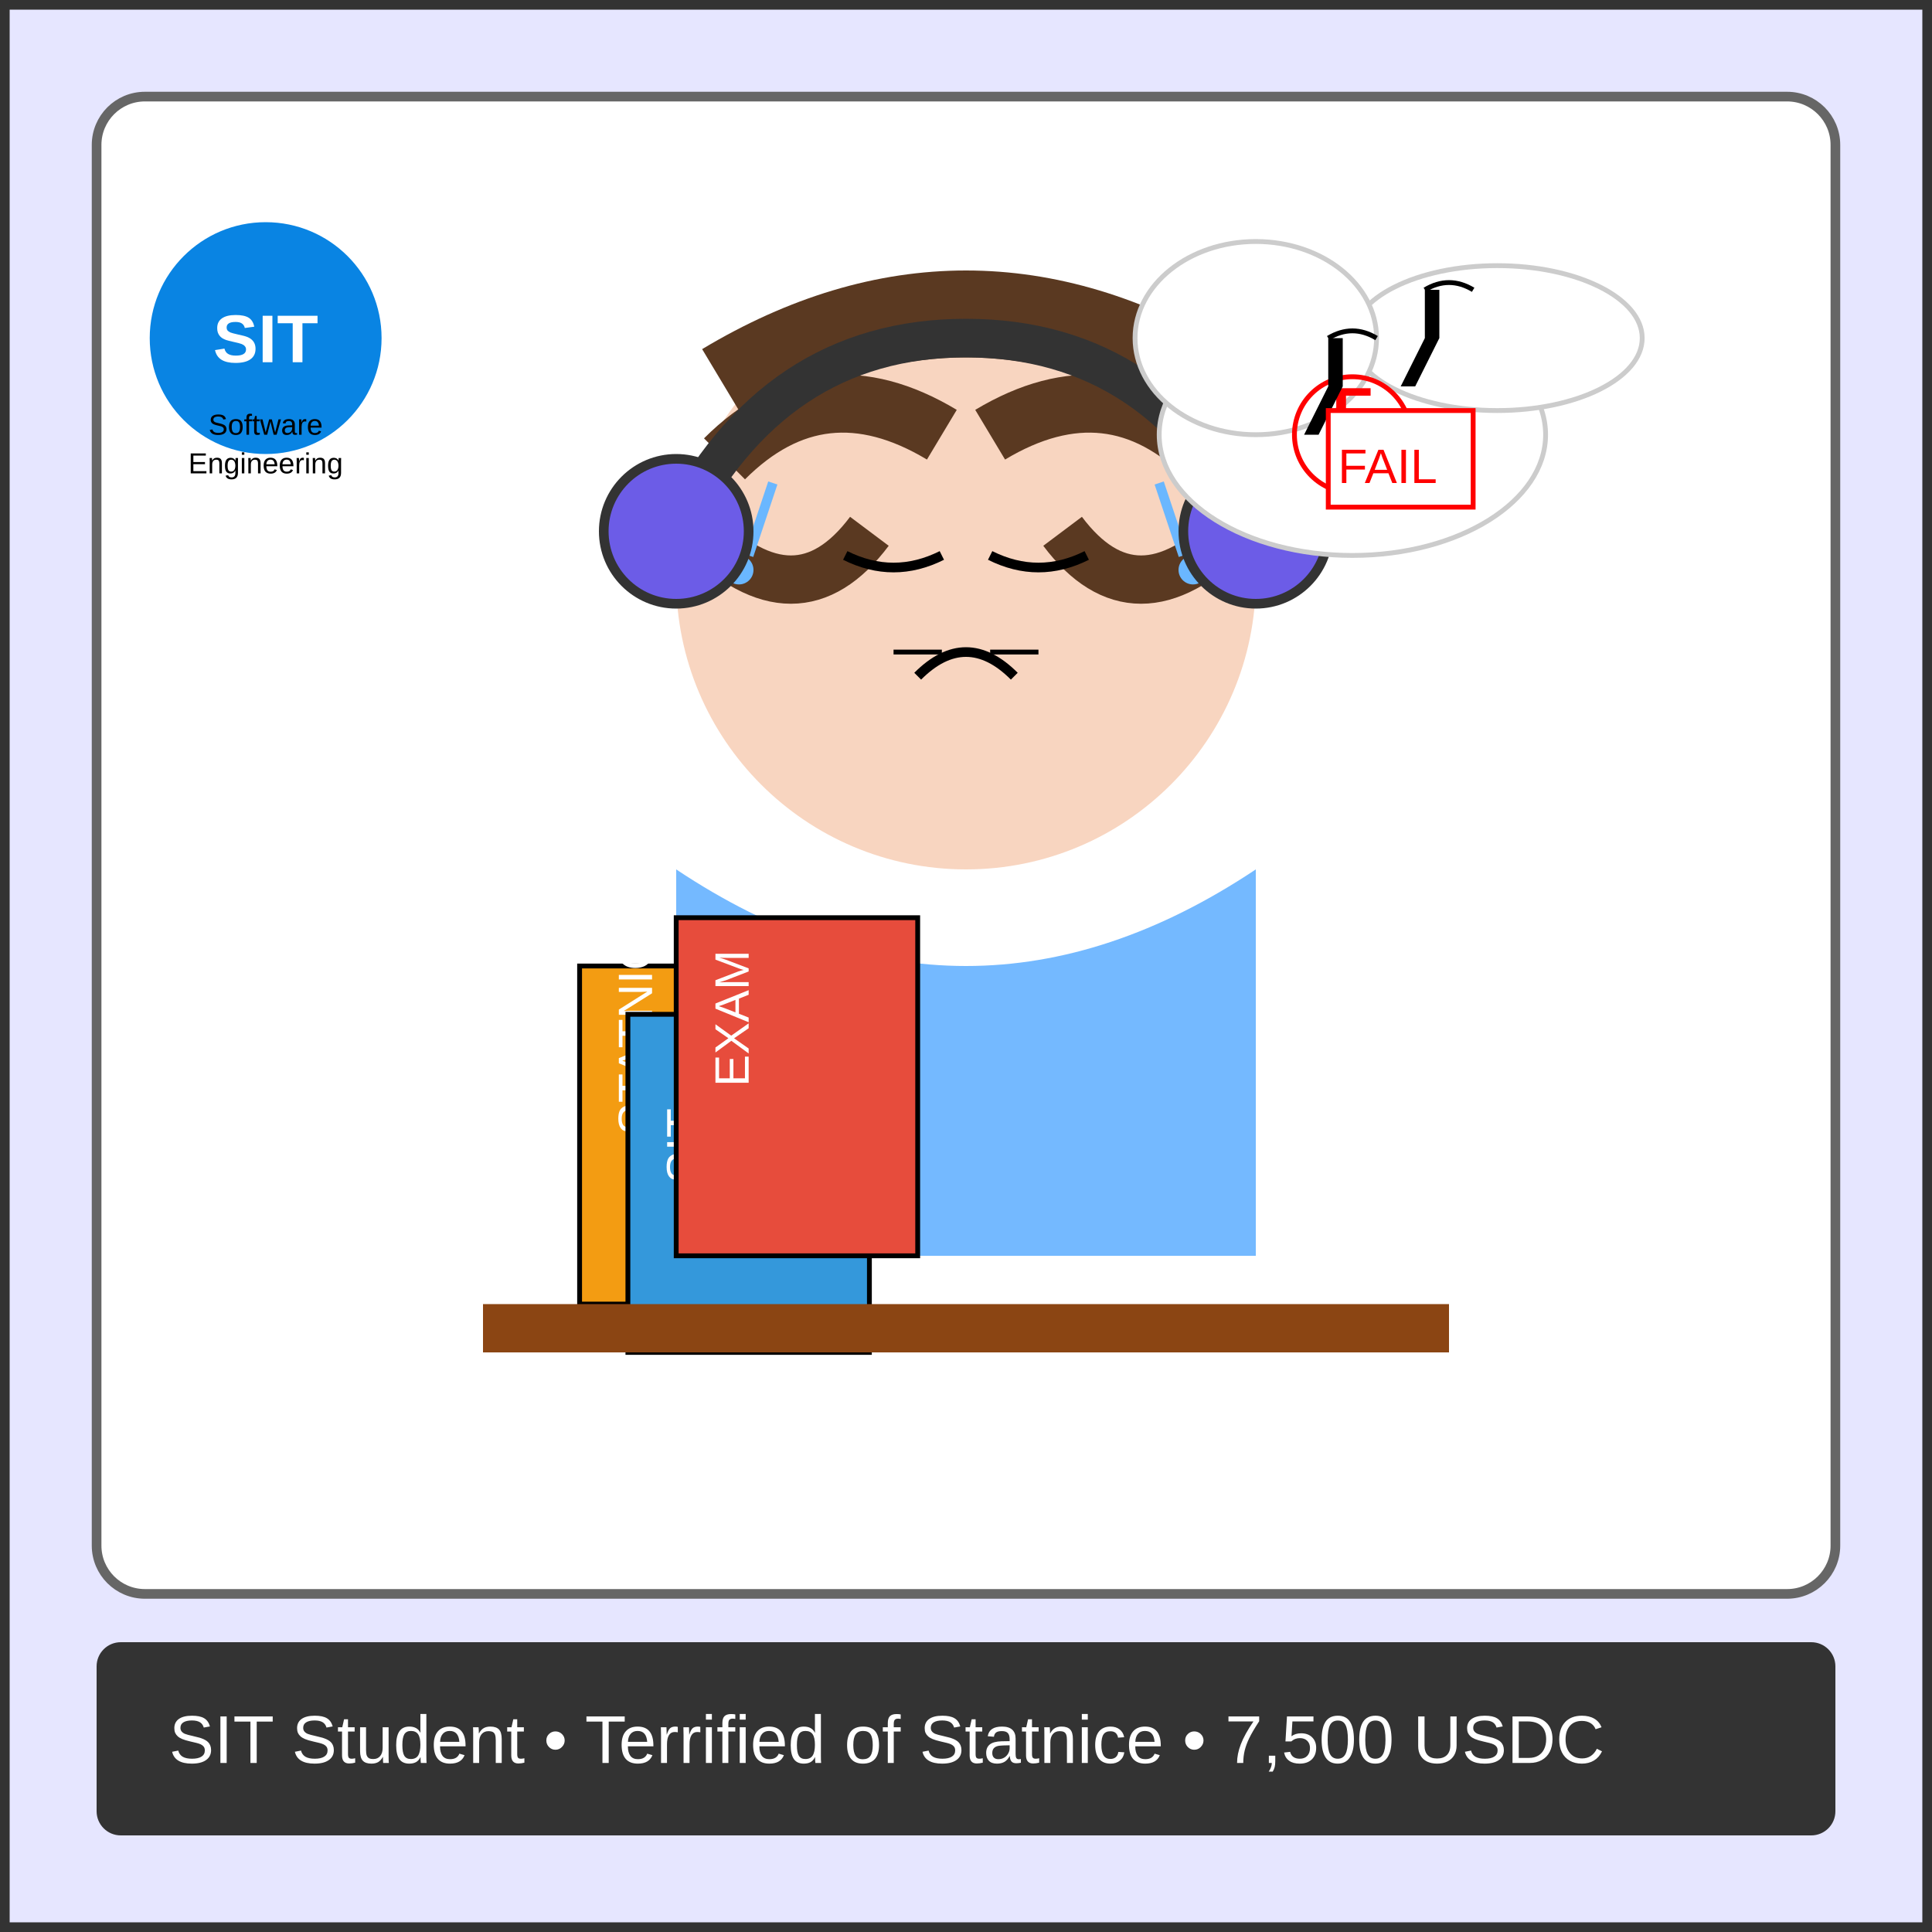
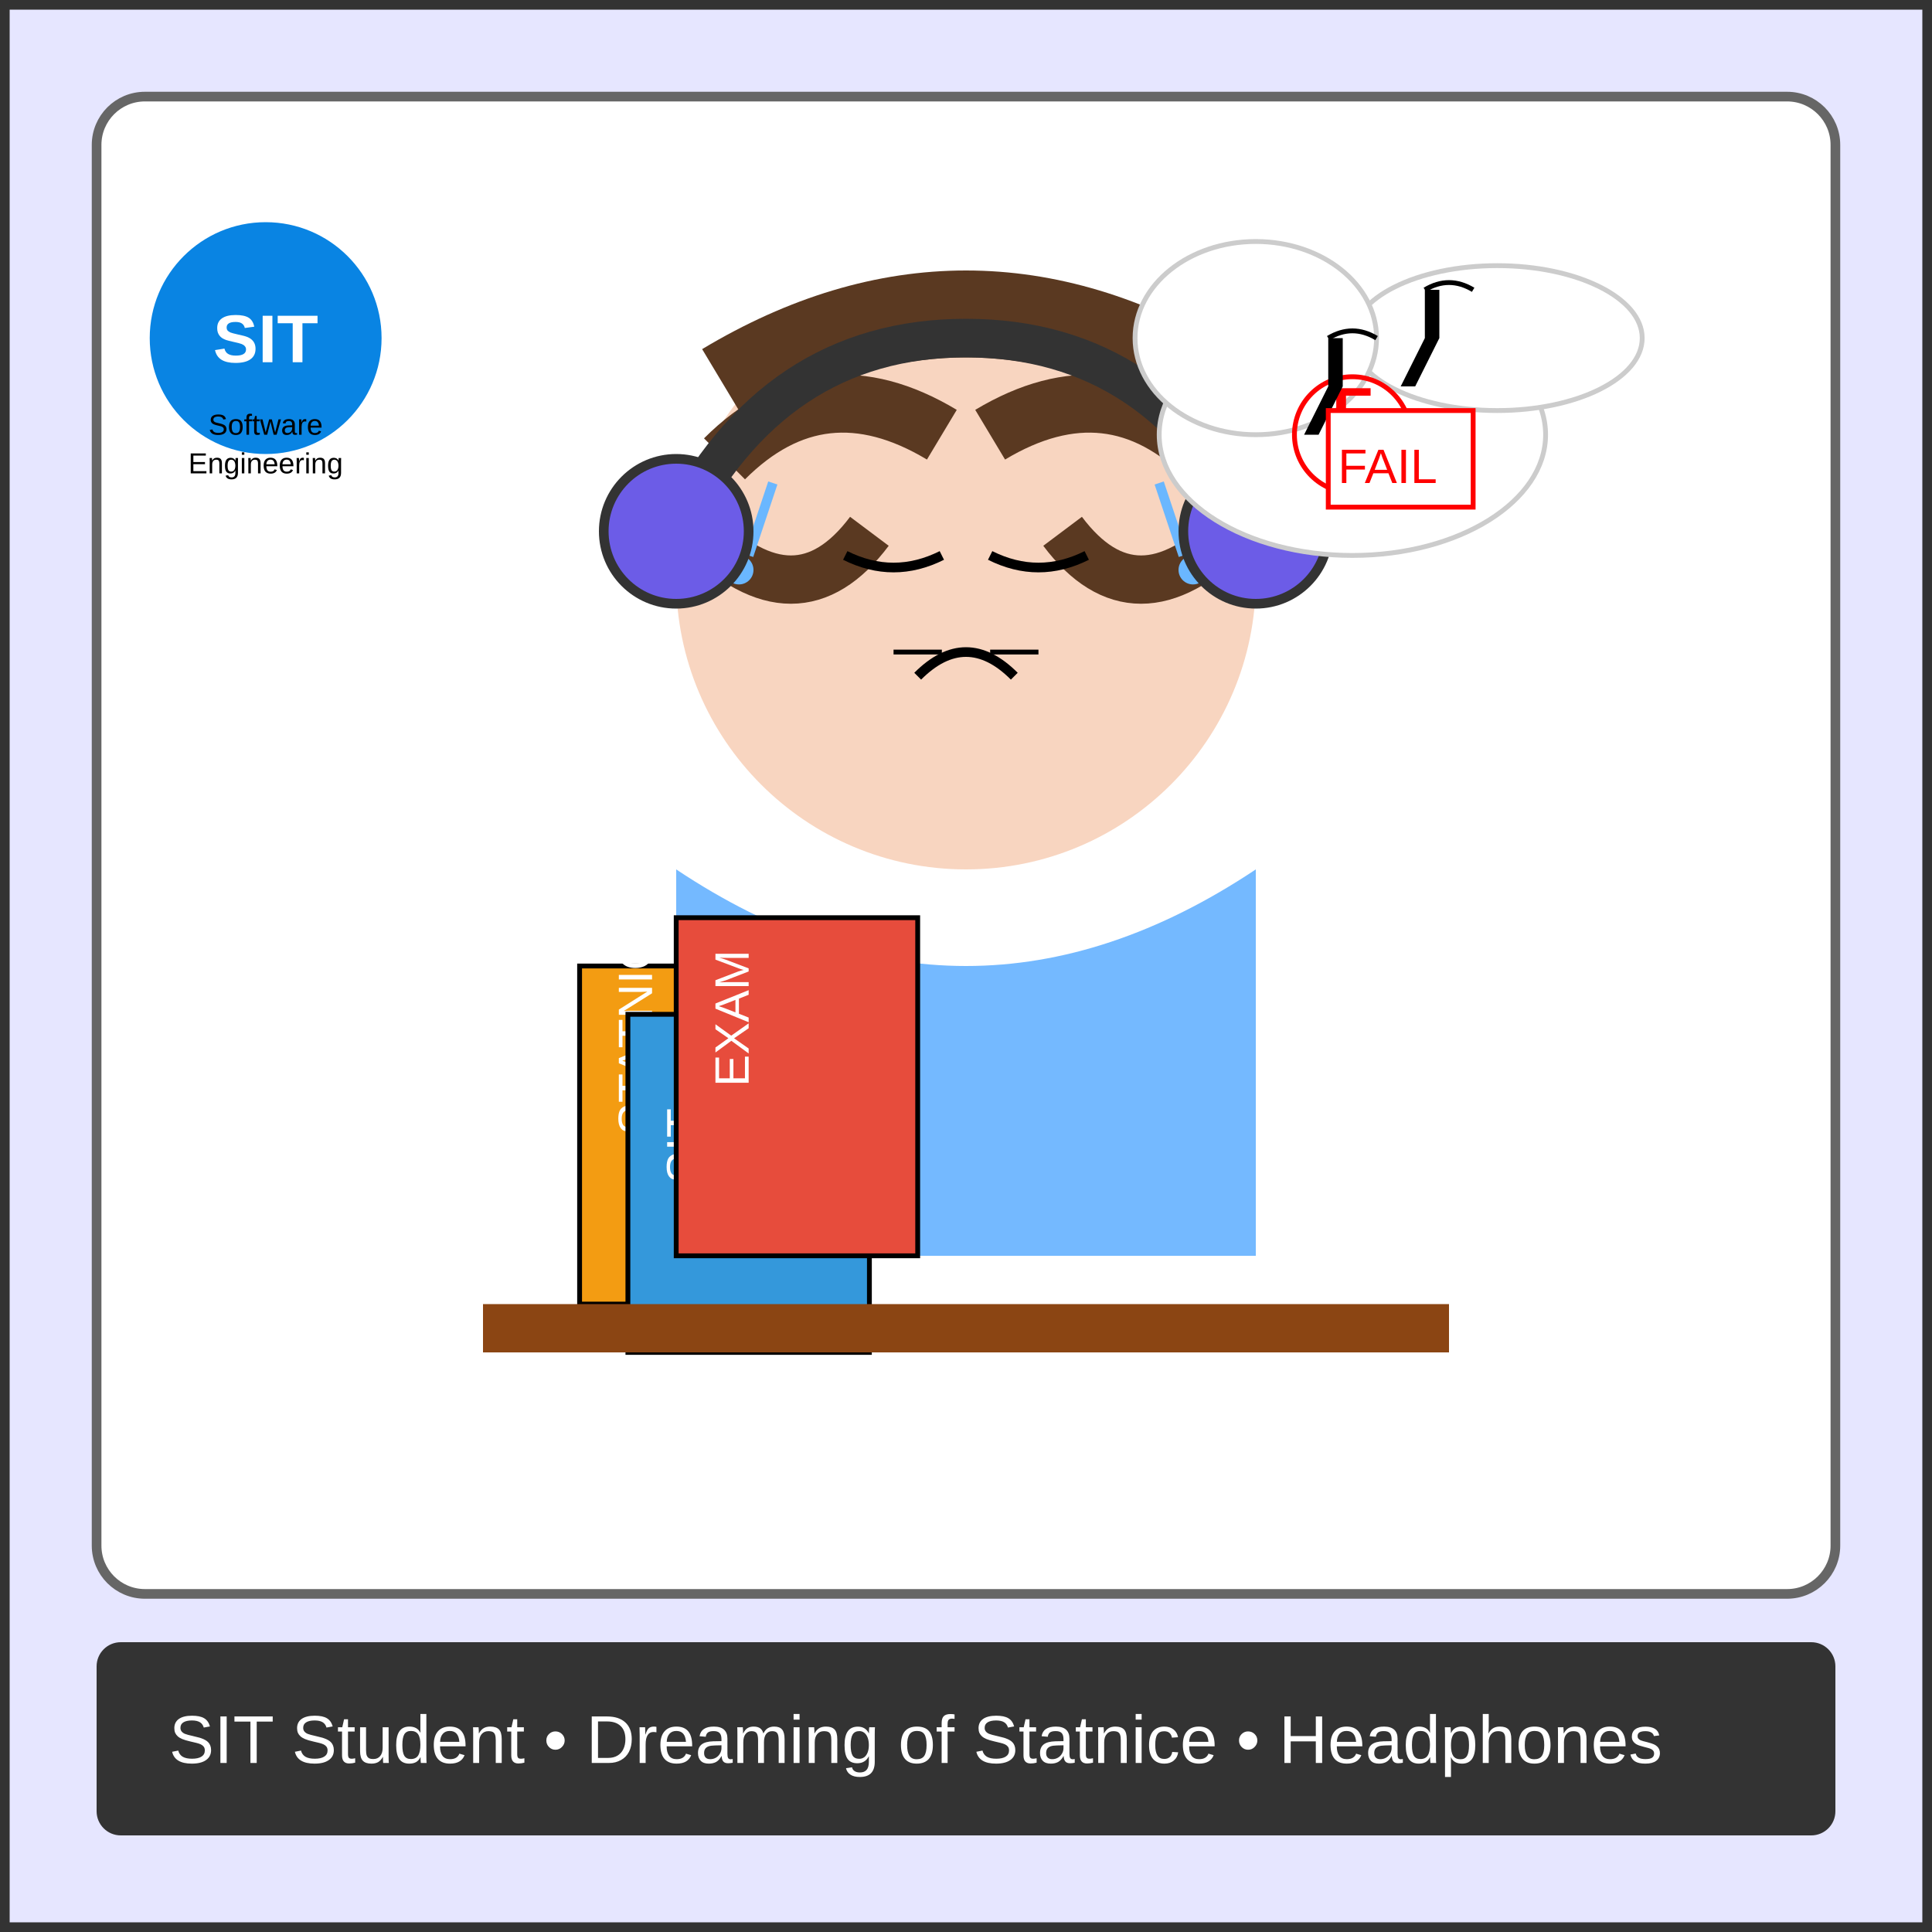
<svg xmlns="http://www.w3.org/2000/svg" viewBox="0 0 400 400">
  <rect width="400" height="400" fill="#e6e6ff" stroke="#333" stroke-width="4" />
  <rect x="20" y="20" width="360" height="310" rx="10" fill="#fff" stroke="#666" stroke-width="2" />
  <circle cx="200" cy="120" r="60" fill="#f8d5c0" />
  <path d="M150 80 Q200 50 250 80" stroke="#5a3921" stroke-width="18" fill="none" />
  <path d="M150 95 Q170 75 195 90" stroke="#5a3921" stroke-width="12" fill="none" />
  <path d="M205 90 Q230 75 250 95" stroke="#5a3921" stroke-width="12" fill="none" />
  <path d="M145 110 Q165 130 180 110" stroke="#5a3921" stroke-width="10" fill="none" />
  <path d="M220 110 Q235 130 255 110" stroke="#5a3921" stroke-width="10" fill="none" />
  <path d="M175 115 Q185 120 195 115" stroke="#000" stroke-width="2" fill="none" />
  <path d="M205 115 Q215 120 225 115" stroke="#000" stroke-width="2" fill="none" />
  <path d="M190 140 Q200 150 210 140" stroke="#000" stroke-width="2" fill="none" transform="scale(1,-1) translate(0,-280)" />
  <line x1="185" y1="135" x2="195" y2="135" stroke="#000" stroke-width="1" />
  <line x1="205" y1="135" x2="215" y2="135" stroke="#000" stroke-width="1" />
  <path d="M160 100 l-5 15" stroke="#6ab7ff" stroke-width="2" />
  <circle cx="153" cy="118" r="3" fill="#6ab7ff" />
  <path d="M240 100 l5 15" stroke="#6ab7ff" stroke-width="2" />
  <circle cx="247" cy="118" r="3" fill="#6ab7ff" />
  <path d="M140 110 Q160 70 200 70 Q240 70 260 110" stroke="#333" stroke-width="8" fill="none" />
  <circle cx="140" cy="110" r="15" fill="#6c5ce7" stroke="#333" stroke-width="2" />
  <circle cx="260" cy="110" r="15" fill="#6c5ce7" stroke="#333" stroke-width="2" />
  <path d="M140 180 v80 h120 v-80 q-60 40 -120 0" fill="#74b9ff" />
  <ellipse cx="280" cy="90" rx="40" ry="25" fill="#fff" stroke="#ccc" stroke-width="1" />
  <ellipse cx="310" cy="70" rx="30" ry="15" fill="#fff" stroke="#ccc" stroke-width="1" />
  <ellipse cx="260" cy="70" rx="25" ry="20" fill="#fff" stroke="#ccc" stroke-width="1" />
  <text x="280" y="90" font-family="Arial" font-weight="bold" font-size="14" fill="#f00" text-anchor="middle">F</text>
  <circle cx="280" cy="90" r="12" fill="none" stroke="#f00" stroke-width="1" />
  <rect x="120" y="200" width="50" height="70" fill="#f39c12" stroke="#000" stroke-width="1" />
  <text x="130" y="240" font-family="Arial" font-size="10" fill="#fff" transform="rotate(-90, 130, 235)">STATNICE</text>
  <rect x="130" y="210" width="50" height="70" fill="#3498db" stroke="#000" stroke-width="1" />
  <text x="140" y="250" font-family="Arial" font-size="10" fill="#fff" transform="rotate(-90, 140, 245)">SIT</text>
  <rect x="140" y="190" width="50" height="70" fill="#e74c3c" stroke="#000" stroke-width="1" />
  <text x="150" y="230" font-family="Arial" font-size="10" fill="#fff" transform="rotate(-90, 150, 225)">EXAM</text>
  <path d="M290 80 l5 -10 v-10 h3 v10 l-5 10 z" fill="#000" />
  <path d="M295 60 q5 -3 10 0" stroke="#000" stroke-width="1" fill="none" />
  <path d="M270 90 l5 -10 v-10 h3 v10 l-5 10 z" fill="#000" />
  <path d="M275 70 q5 -3 10 0" stroke="#000" stroke-width="1" fill="none" />
  <rect x="100" y="270" width="200" height="10" fill="#8B4513" />
  <rect x="20" y="340" width="360" height="40" rx="5" fill="#333" />
-   <text x="35" y="365" font-family="Arial" font-size="14" fill="#fff">SIT Student • Terrified of Statnice • 7,500 USDC</text>
+   <text x="35" y="365" font-family="Arial" font-size="14" fill="#fff">SIT Student • Dreaming of Statnice • Headphones</text>
  <circle cx="55" cy="70" r="25" fill="#0984e3" stroke="#fff" stroke-width="2" />
  <text x="55" y="75" font-family="Arial" font-weight="bold" font-size="14" fill="#fff" text-anchor="middle">SIT</text>
  <text x="55" y="90" font-family="Arial" font-size="6" fill="#000" text-anchor="middle">Software</text>
  <text x="55" y="98" font-family="Arial" font-size="6" fill="#000" text-anchor="middle">Engineering</text>
  <rect x="275" y="85" width="30" height="20" fill="#fff" stroke="#f00" stroke-width="1" />
  <text x="277" y="100" font-family="Arial" font-size="10" fill="#f00">FAIL</text>
</svg>
